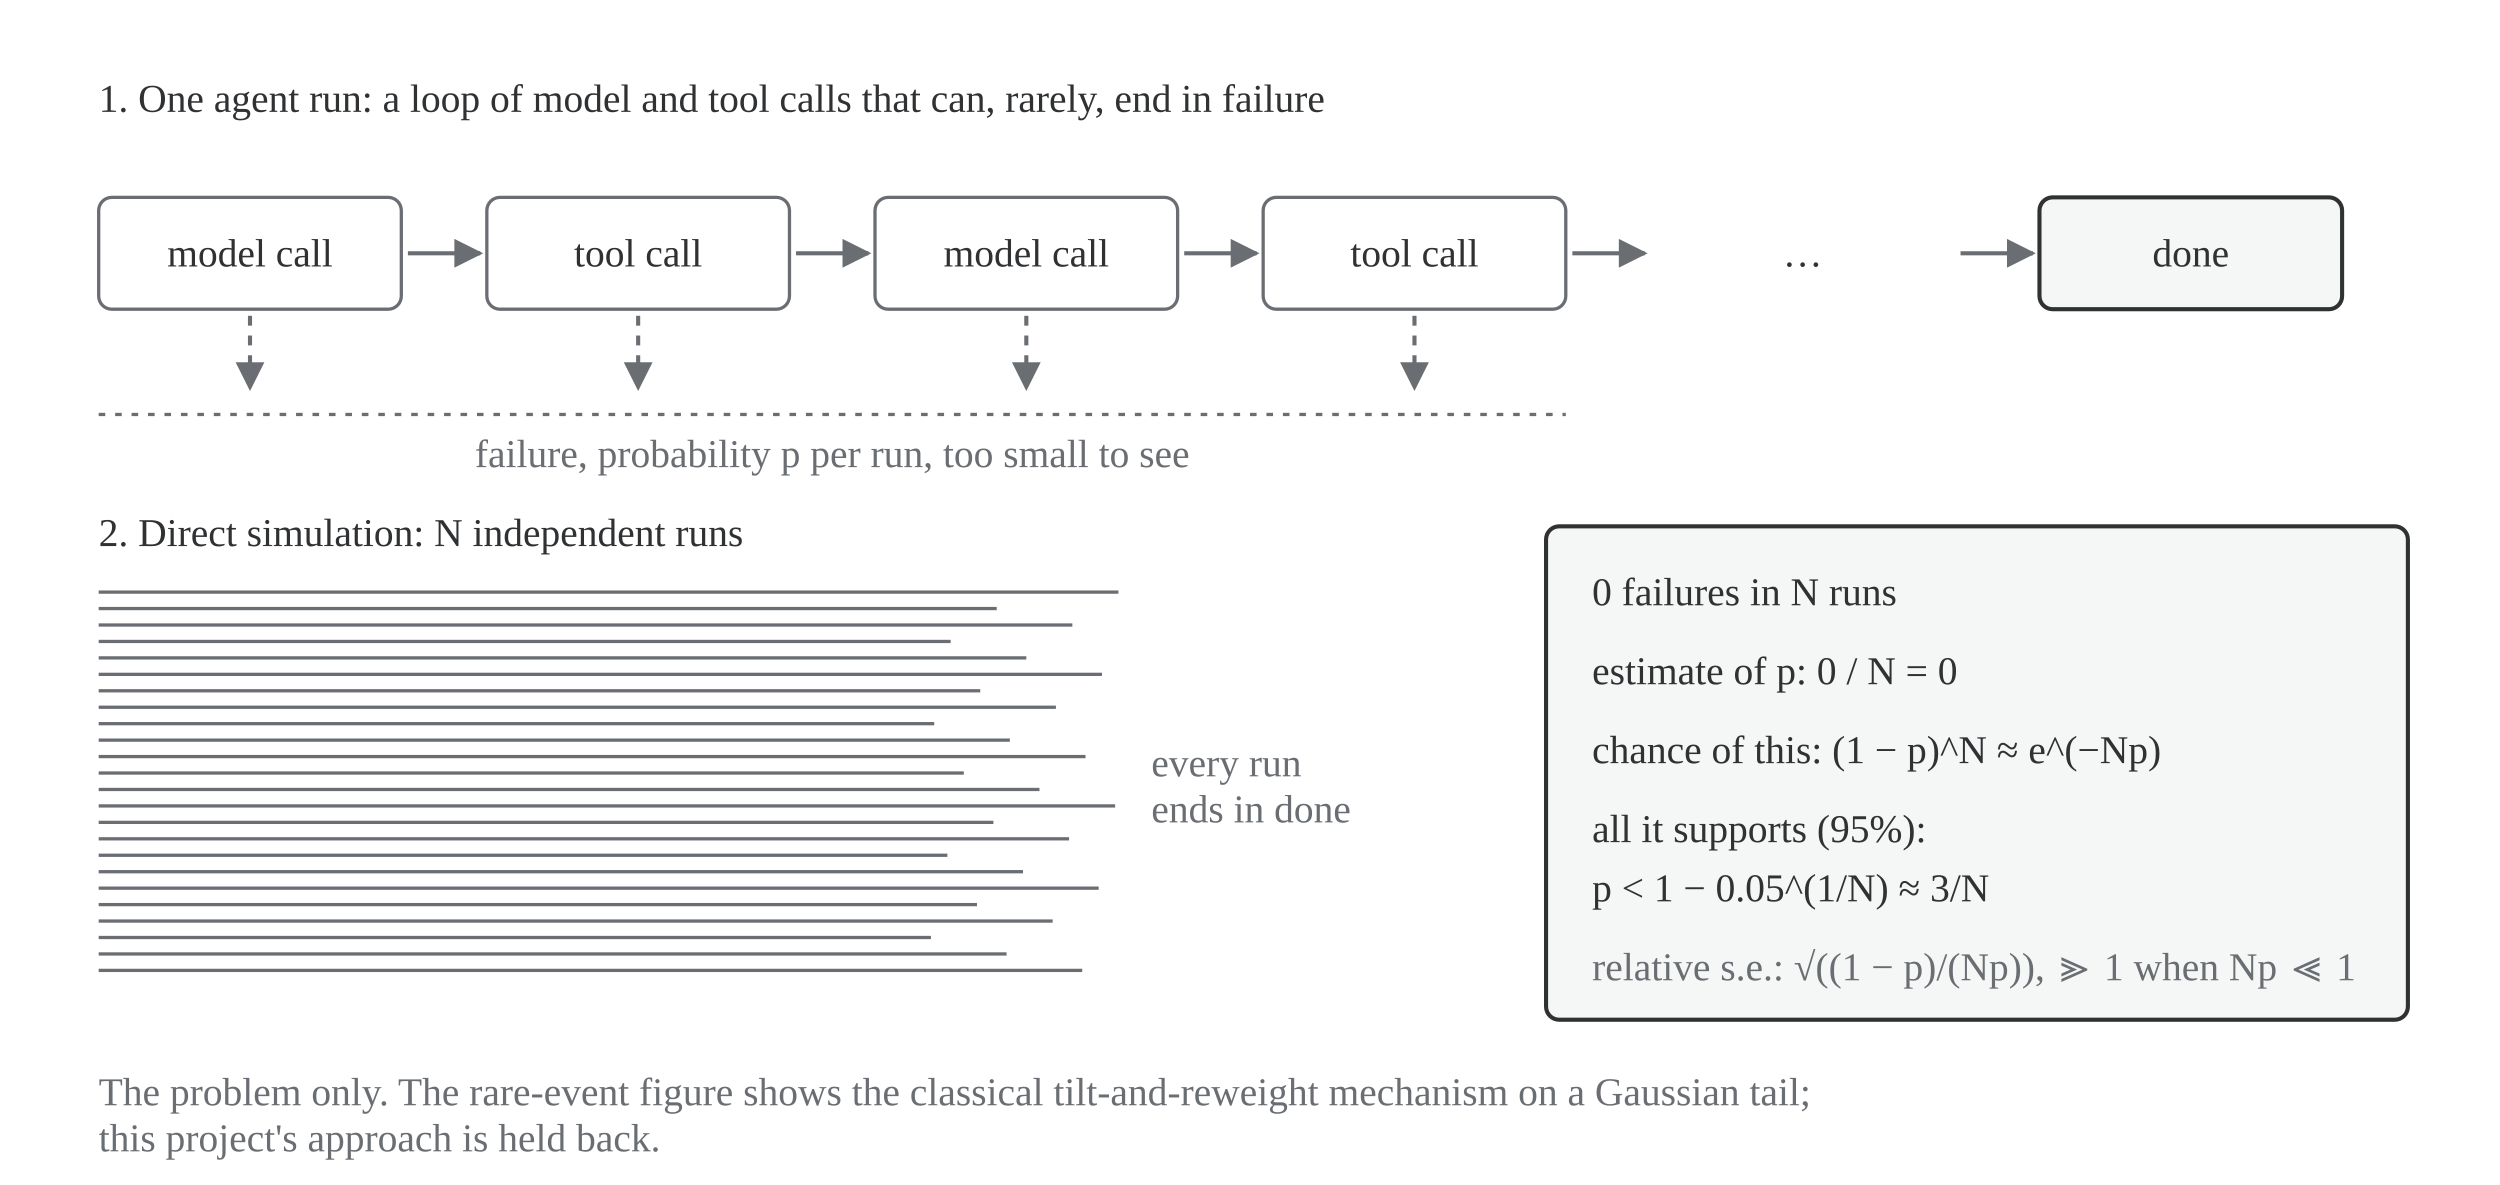
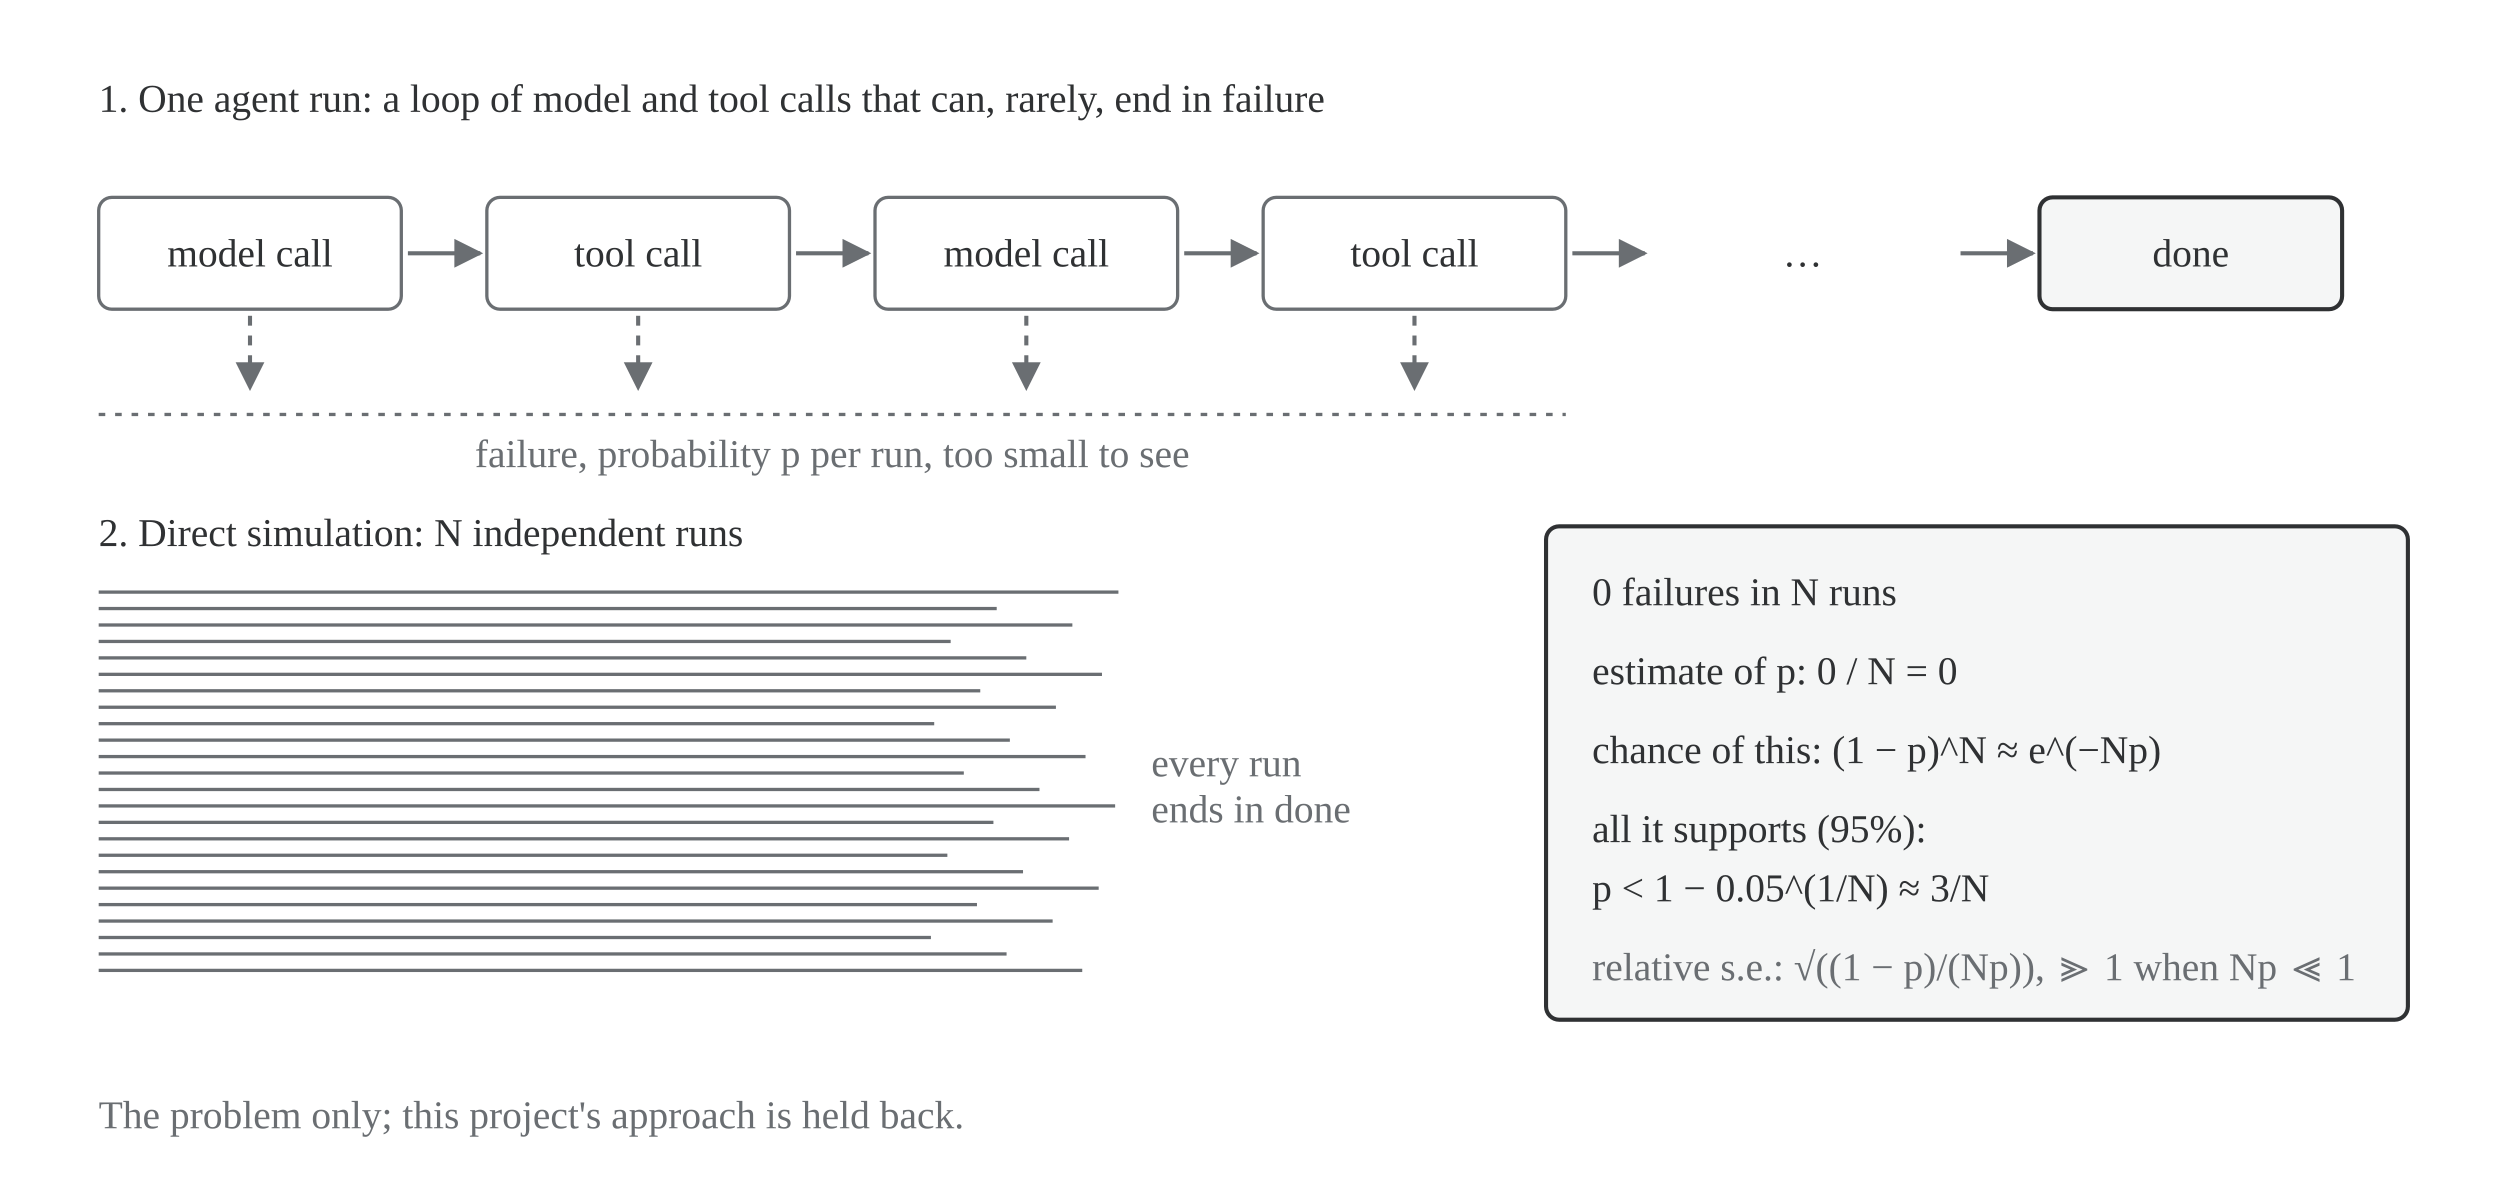
<svg xmlns="http://www.w3.org/2000/svg" viewBox="0 0 760 360" width="760" height="360" role="img" aria-label="Diagram: an agent run as a chain of model and tool calls, each with a rare chance of failure; N simulated runs all finish, so the crude estimate is zero and supports only p below about 3 over N.">
  <style>
.g{stroke:var(--rule,#e2e5e7);stroke-width:1;fill:none}
.a{stroke:var(--ink-2,#6a6e72);stroke-width:1;fill:none}
.l{fill:var(--ink-2,#6a6e72);font:11px var(--font-mono,ui-monospace,monospace)}
.t{fill:var(--ink,#2f3133);font:12px var(--font-sans,system-ui,sans-serif)}
.tb{fill:var(--ink,#2f3133);font:600 12.5px var(--font-sans,system-ui,sans-serif)}
.ts{fill:var(--ink-2,#6a6e72);font:11px var(--font-sans,system-ui,sans-serif)}
.rf{stroke:var(--ink,#2f3133);stroke-width:1;stroke-dasharray:6 4;fill:none}
.rd{stroke:var(--ink-2,#6a6e72);stroke-width:1;stroke-dasharray:2 3;fill:none}
.box{fill:var(--ground,#ffffff);stroke:var(--ink-2,#6a6e72);stroke-width:1}
.boxk{fill:var(--panel,#f5f6f6);stroke:var(--ink,#2f3133);stroke-width:1.25}
.ed{stroke:var(--ink-2,#6a6e72);stroke-width:1.25;fill:none}
.edk{stroke:var(--ink,#2f3133);stroke-width:1.5;fill:none}
.ah{fill:var(--ink-2,#6a6e72)}
.ahk{fill:var(--ink,#2f3133)}
.sh{fill:#888578;fill-opacity:0.16;stroke:none}
.mk{stroke:var(--ground,#ffffff);stroke-width:1.25}
.s0{stroke:#00224e;fill:none;stroke-width:1.75}.p0{fill:#00224e}.s1{stroke:#243d6e;fill:none;stroke-width:1.75}.p1{fill:#243d6e}.s2{stroke:#50586d;fill:none;stroke-width:1.75}.p2{fill:#50586d}.s3{stroke:#727274;fill:none;stroke-width:1.75}.p3{fill:#727274}.s4{stroke:#948e78;fill:none;stroke-width:1.75}.p4{fill:#948e78}
@media (prefers-color-scheme: dark){.s0{stroke:#676971}.p0{fill:#676971}.s1{stroke:#888578}.p1{fill:#888578}.s2{stroke:#aea272}.p2{fill:#aea272}.s3{stroke:#d6c25e}.p3{fill:#d6c25e}.s4{stroke:#fee838}.p4{fill:#fee838}.sh{fill:#bbad6d;fill-opacity:0.18}}
</style>
  <defs>
    <marker id="rarr" viewBox="0 0 10 10" refX="9" refY="5" markerWidth="7" markerHeight="7" orient="auto-start-reverse">
      <path class="ah" d="M0 0L10 5L0 10z" />
    </marker>
  </defs>
  <text class="tb" x="30" y="34">1. One agent run: a loop of model and tool calls that can, rarely, end in failure</text>
  <rect class="box" x="30" y="60" width="92" height="34" rx="4" />
  <text class="t" x="76" y="81" text-anchor="middle">model call</text>
  <path class="ed" d="M124 77L146 77" marker-end="url(#rarr)" />
  <path class="ed" d="M76 96L76 118" stroke-dasharray="3 3" marker-end="url(#rarr)" />
  <rect class="box" x="148" y="60" width="92" height="34" rx="4" />
  <text class="t" x="194" y="81" text-anchor="middle">tool call</text>
  <path class="ed" d="M242 77L264 77" marker-end="url(#rarr)" />
  <path class="ed" d="M194 96L194 118" stroke-dasharray="3 3" marker-end="url(#rarr)" />
  <rect class="box" x="266" y="60" width="92" height="34" rx="4" />
  <text class="t" x="312" y="81" text-anchor="middle">model call</text>
  <path class="ed" d="M360 77L382 77" marker-end="url(#rarr)" />
  <path class="ed" d="M312 96L312 118" stroke-dasharray="3 3" marker-end="url(#rarr)" />
  <rect class="box" x="384" y="60" width="92" height="34" rx="4" />
  <text class="t" x="430" y="81" text-anchor="middle">tool call</text>
  <path class="ed" d="M478 77L500 77" marker-end="url(#rarr)" />
  <path class="ed" d="M430 96L430 118" stroke-dasharray="3 3" marker-end="url(#rarr)" />
  <text class="t" x="548" y="81" text-anchor="middle">…</text>
  <path class="ed" d="M596 77L618 77" marker-end="url(#rarr)" />
  <rect class="boxk" x="620" y="60" width="92" height="34" rx="4" />
  <text class="t" x="666" y="81" text-anchor="middle">done</text>
  <line class="rd" x1="30" y1="126" x2="476" y2="126" />
  <text class="ts" x="253" y="142" text-anchor="middle">failure, probability p per run, too small to see</text>
  <text class="tb" x="30" y="166">2. Direct simulation: N independent runs</text>
  <line class="a" x1="30" y1="180" x2="340" y2="180" />
  <line class="a" x1="30" y1="185" x2="303" y2="185" />
  <line class="a" x1="30" y1="190" x2="326" y2="190" />
  <line class="a" x1="30" y1="195" x2="289" y2="195" />
  <line class="a" x1="30" y1="200" x2="312" y2="200" />
  <line class="a" x1="30" y1="205" x2="335" y2="205" />
  <line class="a" x1="30" y1="210" x2="298" y2="210" />
  <line class="a" x1="30" y1="215" x2="321" y2="215" />
  <line class="a" x1="30" y1="220" x2="284" y2="220" />
  <line class="a" x1="30" y1="225" x2="307" y2="225" />
  <line class="a" x1="30" y1="230" x2="330" y2="230" />
  <line class="a" x1="30" y1="235" x2="293" y2="235" />
  <line class="a" x1="30" y1="240" x2="316" y2="240" />
  <line class="a" x1="30" y1="245" x2="339" y2="245" />
  <line class="a" x1="30" y1="250" x2="302" y2="250" />
  <line class="a" x1="30" y1="255" x2="325" y2="255" />
  <line class="a" x1="30" y1="260" x2="288" y2="260" />
  <line class="a" x1="30" y1="265" x2="311" y2="265" />
  <line class="a" x1="30" y1="270" x2="334" y2="270" />
  <line class="a" x1="30" y1="275" x2="297" y2="275" />
  <line class="a" x1="30" y1="280" x2="320" y2="280" />
  <line class="a" x1="30" y1="285" x2="283" y2="285" />
  <line class="a" x1="30" y1="290" x2="306" y2="290" />
  <line class="a" x1="30" y1="295" x2="329" y2="295" />
  <text class="ts" x="350" y="236">every run</text>
  <text class="ts" x="350" y="250">ends in done</text>
  <rect class="boxk" x="470" y="160" width="262" height="150" rx="4" />
  <text class="tb" x="484" y="184">0 failures in N runs</text>
  <text class="t" x="484" y="208">estimate of p: 0 / N = 0</text>
  <text class="t" x="484" y="232">chance of this: (1 − p)^N ≈ e^(−Np)</text>
  <text class="t" x="484" y="256">all it supports (95%):</text>
  <text class="t" x="484" y="274">p &lt; 1 − 0.05^(1/N) ≈ 3/N</text>
  <text class="ts" x="484" y="298">relative s.e.: √((1 − p)/(Np)), ≫ 1 when Np ≪ 1</text>
-   <text class="ts" x="30" y="336">The problem only. The rare-event figure shows the classical tilt-and-reweight mechanism on a Gaussian tail;</text>
-   <text class="ts" x="30" y="350">this project's approach is held back.</text>
+   <text class="ts" x="30" y="343">The problem only; this project's approach is held back.</text>
</svg>
